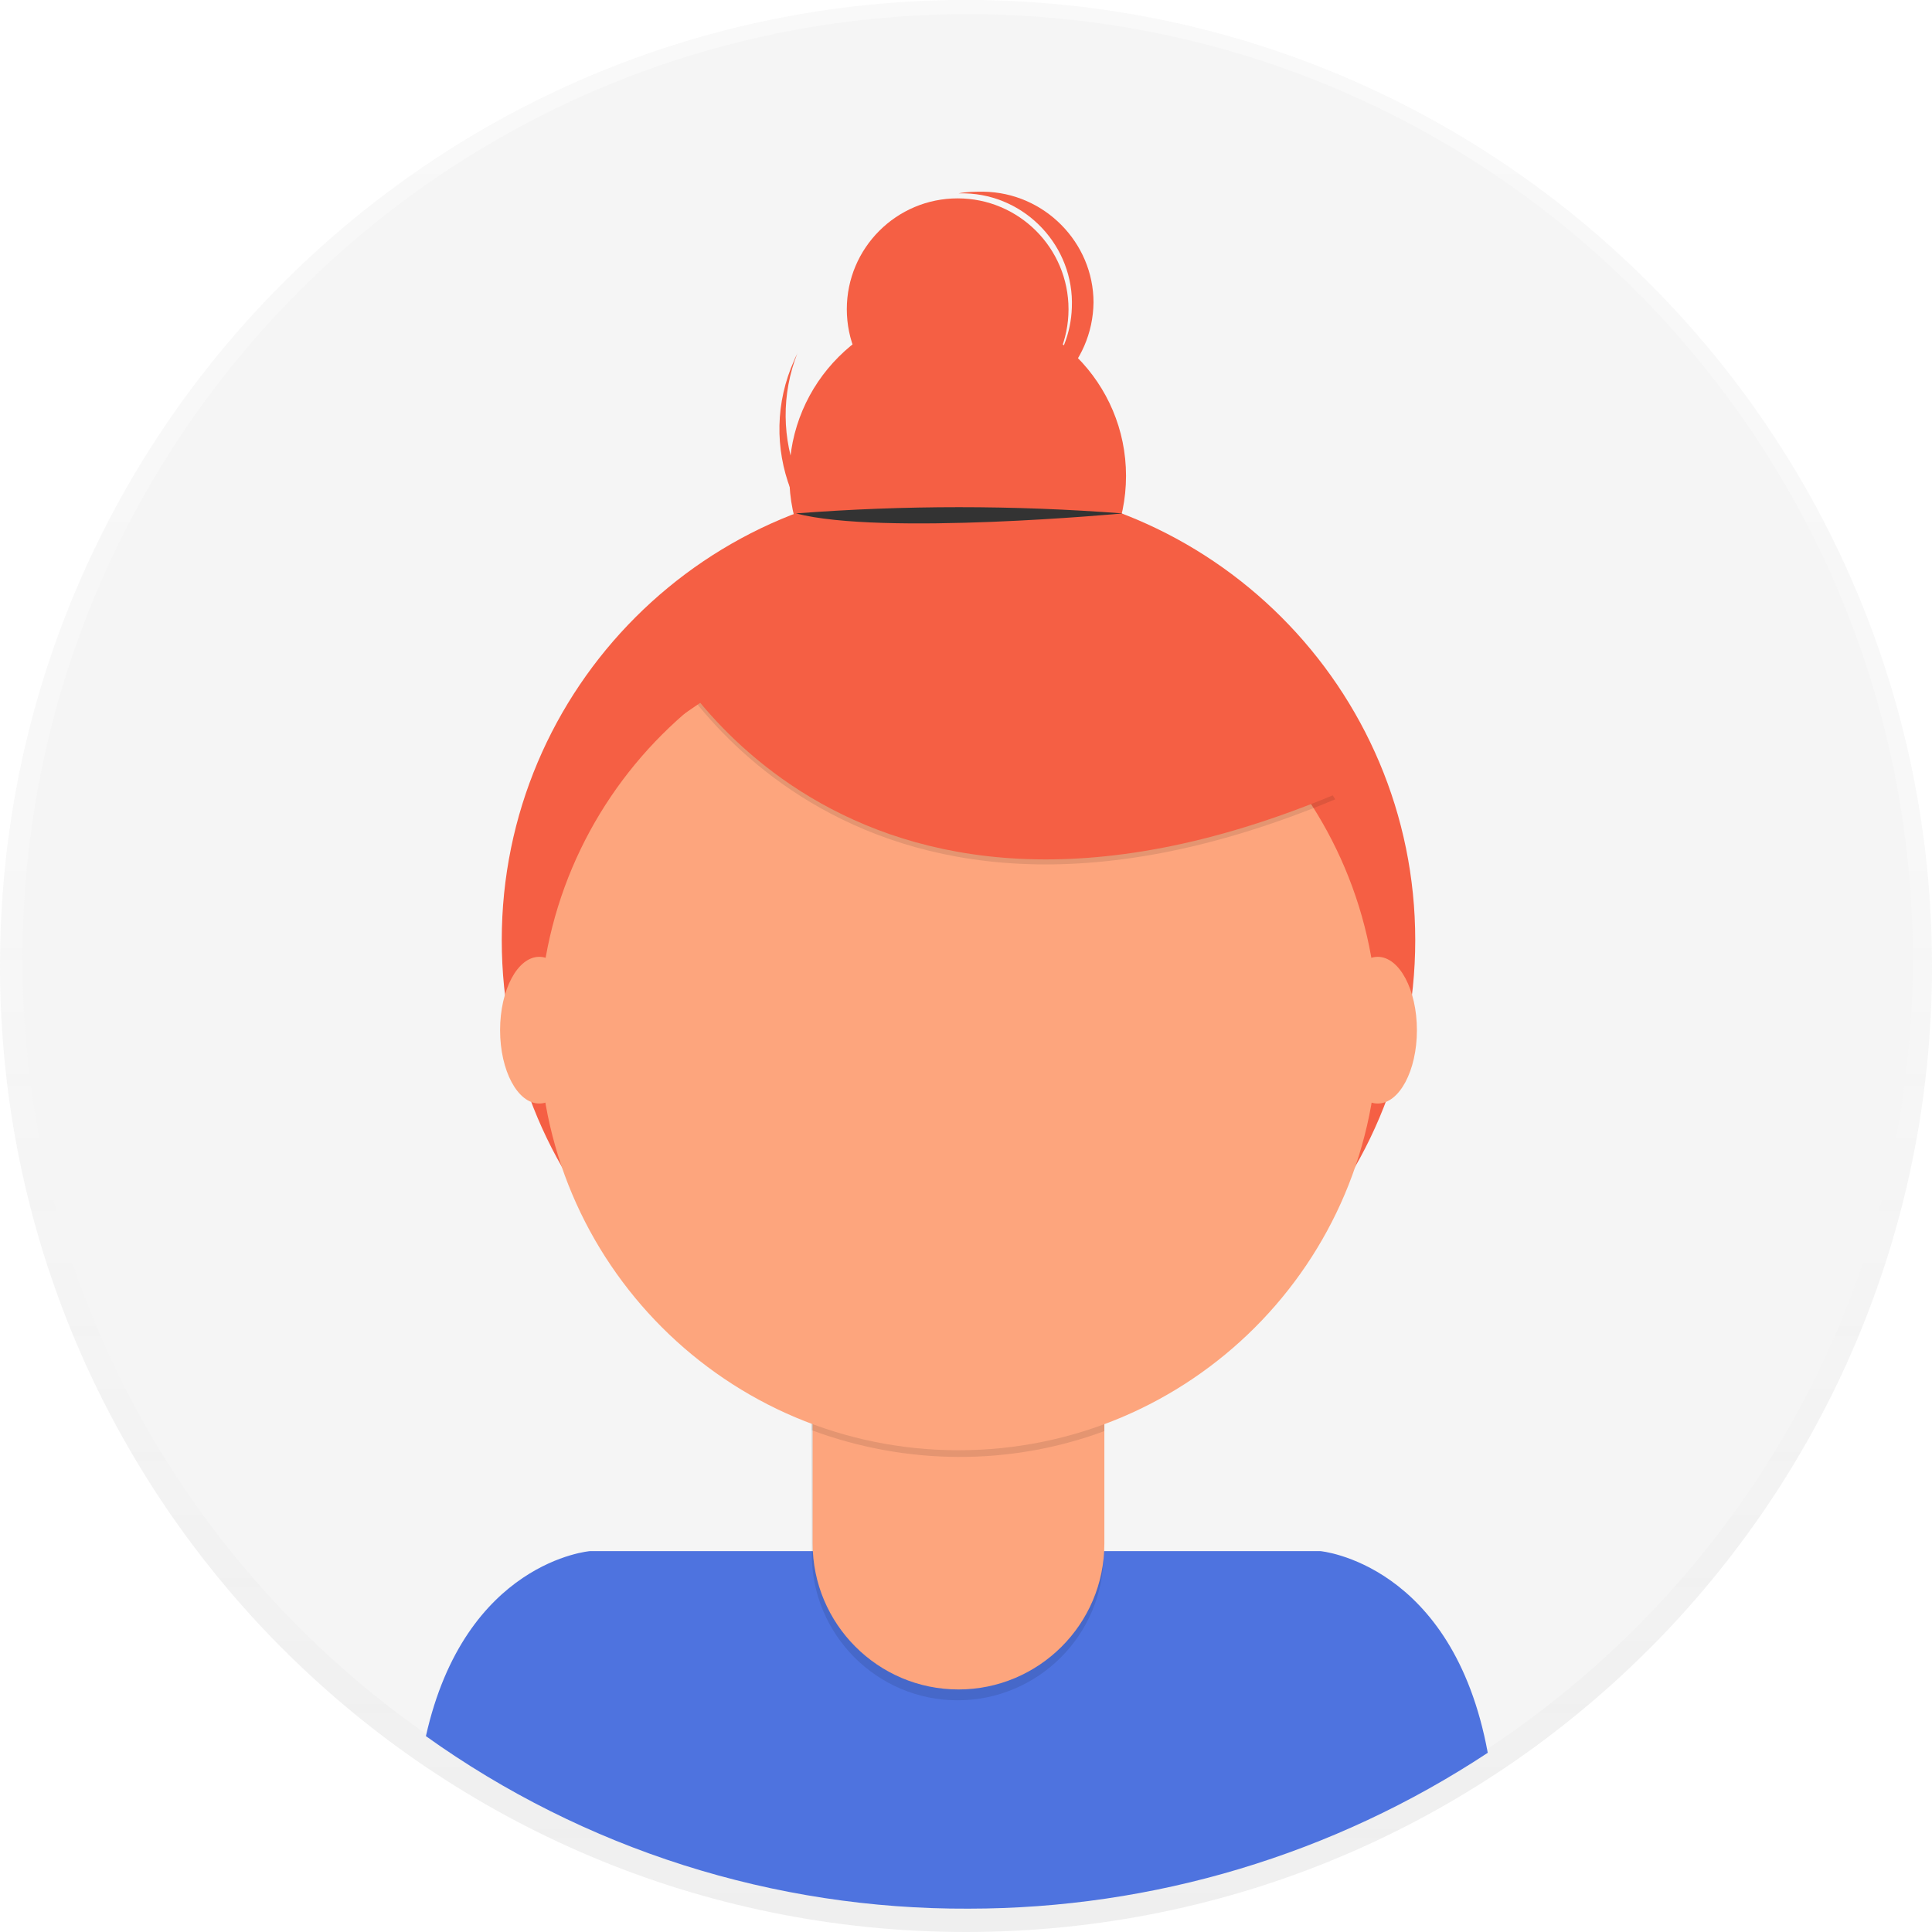
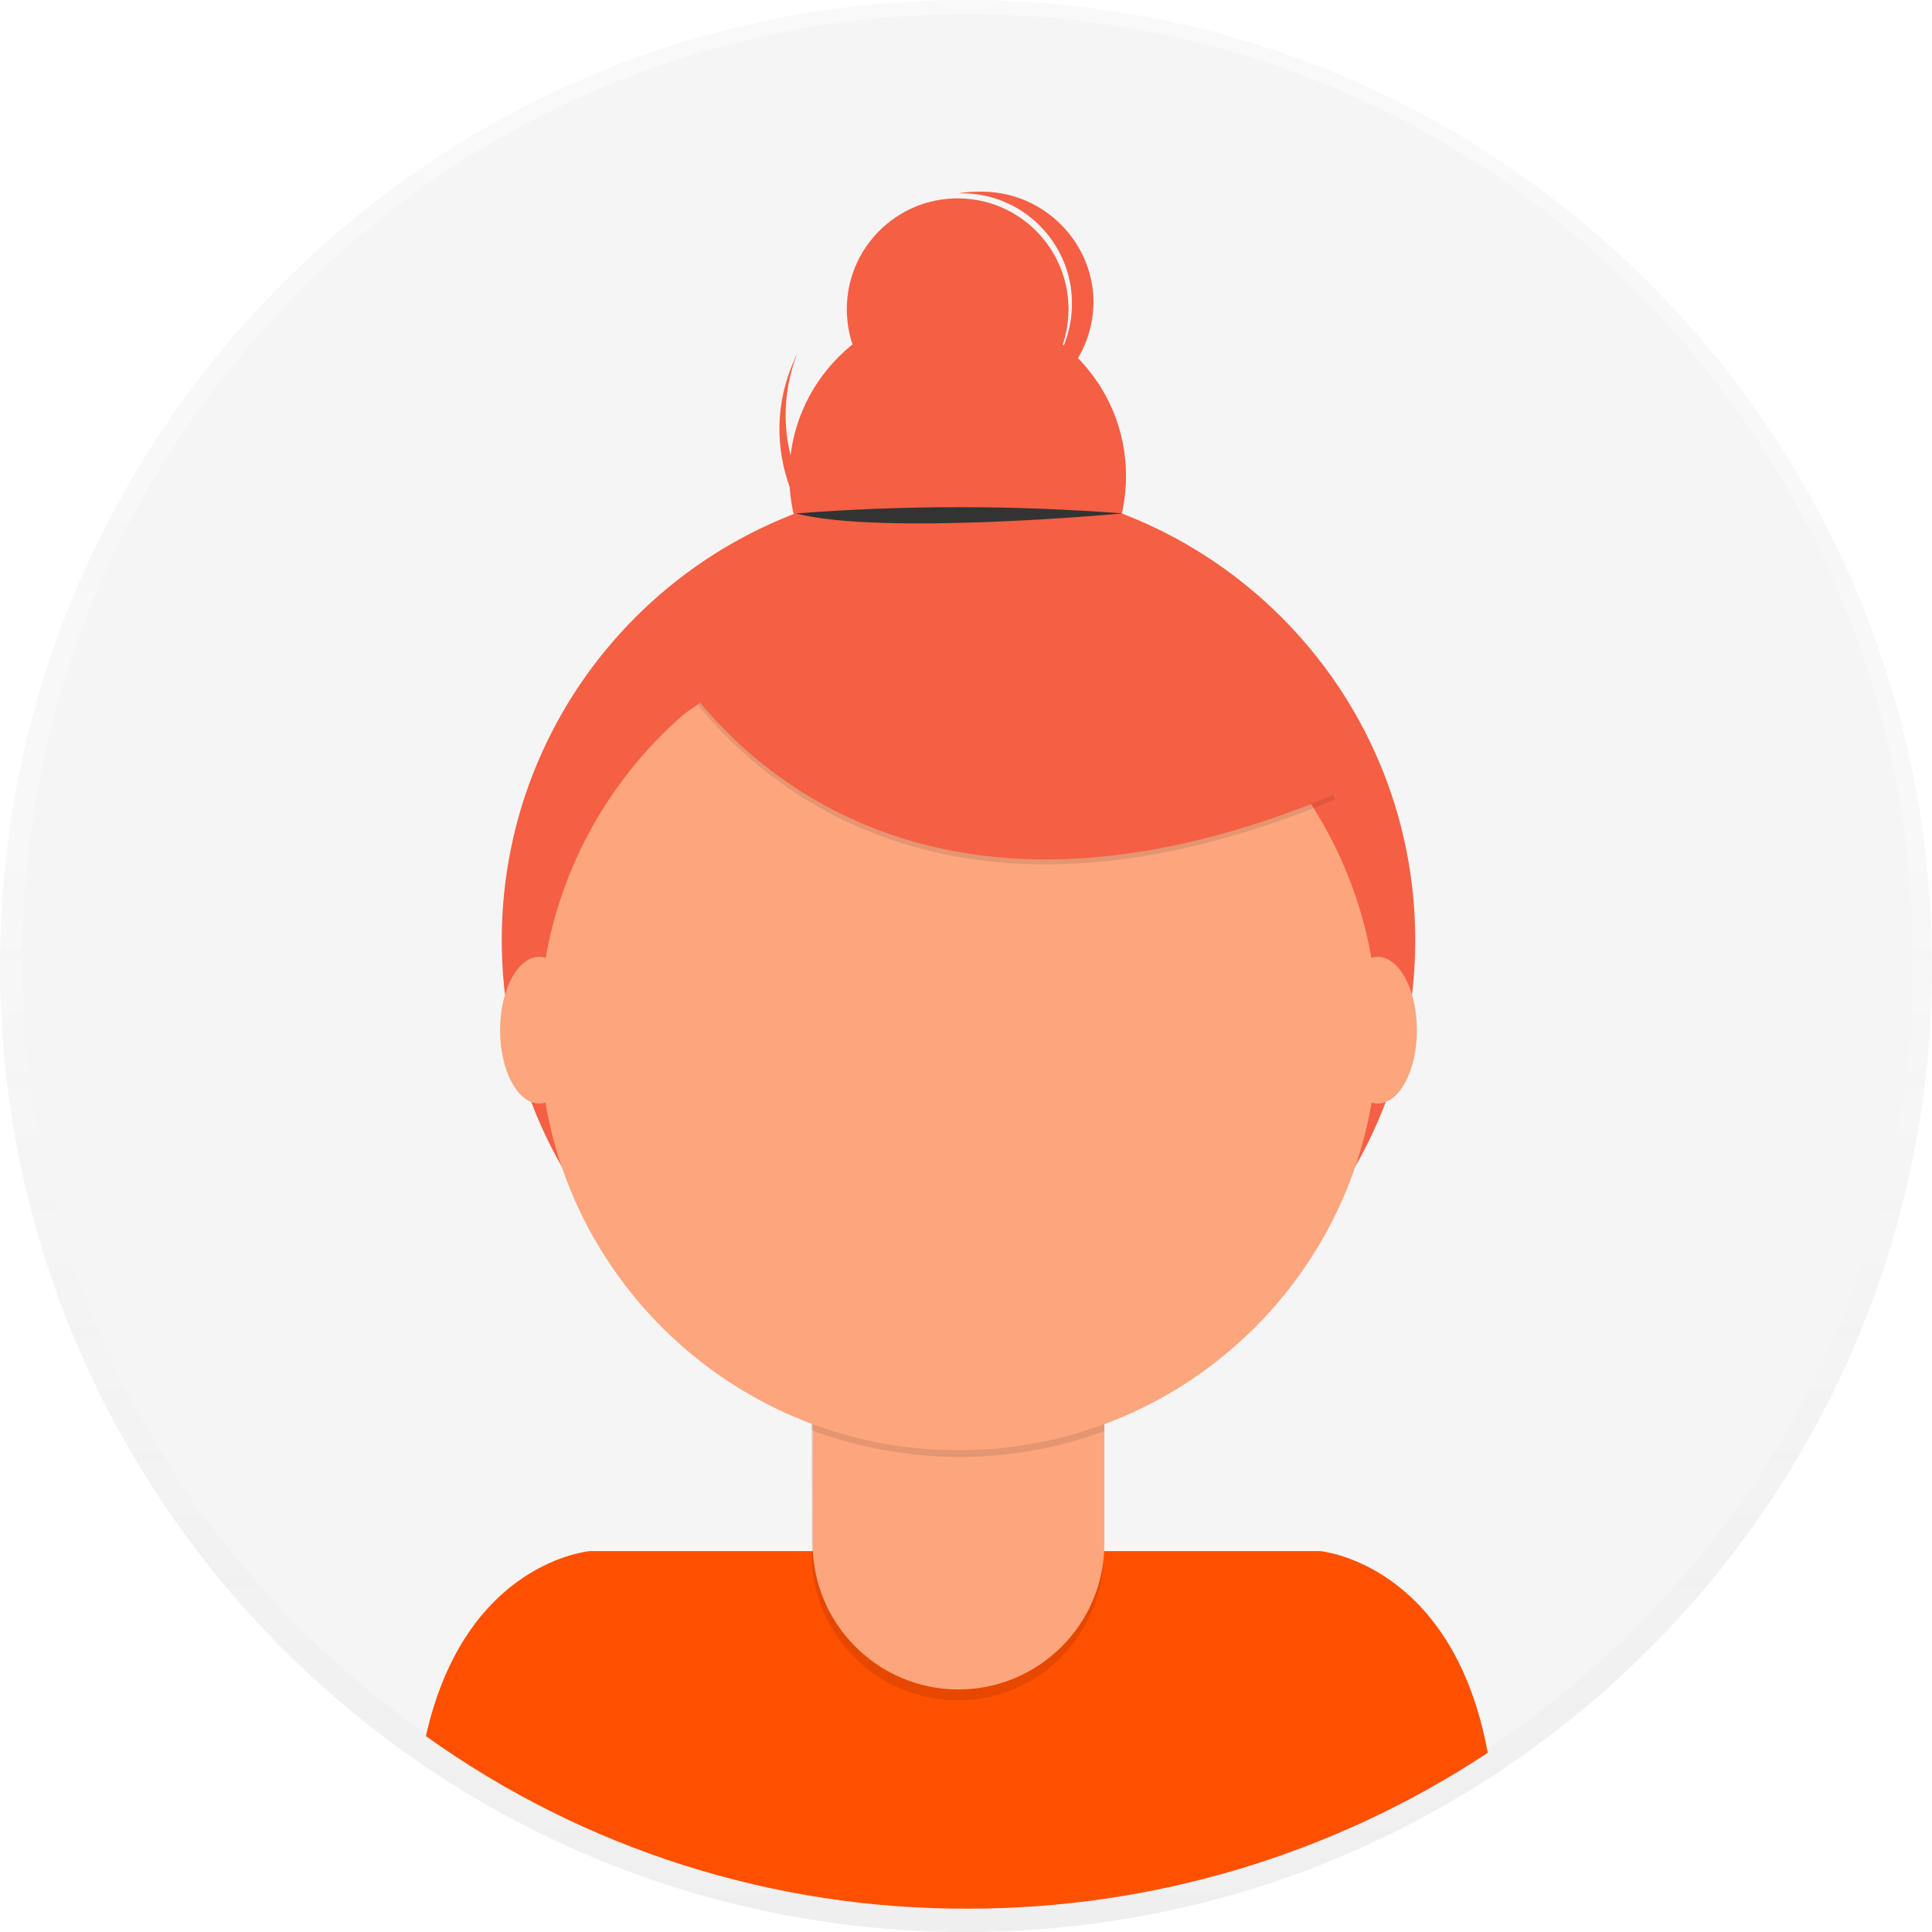
<svg xmlns="http://www.w3.org/2000/svg" version="1.1" id="_x38_8ce59e9-c4b8-4d1d-9d7a-ce0190159aa8" x="0px" y="0px" viewBox="0 0 231.8 231.8" style="enable-background:new 0 0 231.8 231.8;" xml:space="preserve">
  <style type="text/css">
	.st0{opacity:0.5;}
	.st1{fill:url(#SVGID_1_);}
	.st2{fill:#F5F5F5;}
- 	.st3{fill:#4E73DF;}
+ 	.st3{fill:#FF5000;}
	.st4{fill:#F55F44;}
	.st5{opacity:0.1;enable-background:new    ;}
	.st6{fill:#FDA57D;}
	.st7{fill:#333333;}
</style>
  <g class="st0">
    <linearGradient id="SVGID_1_" gradientUnits="userSpaceOnUse" x1="115.89" y1="9.36" x2="115.89" y2="241.14" gradientTransform="matrix(1 0 0 -1 0 241.14)">
      <stop offset="0" style="stop-color:#808080;stop-opacity:0.25" />
      <stop offset="0.54" style="stop-color:#808080;stop-opacity:0.12" />
      <stop offset="1" style="stop-color:#808080;stop-opacity:0.1" />
    </linearGradient>
    <circle class="st1" cx="115.9" cy="115.9" r="115.9" />
  </g>
  <circle class="st2" cx="116.1" cy="115.1" r="113.4" />
  <path class="st3" d="M116.2,229c22.2,0,43.8-6.5,62.3-18.7c-4.2-22.8-20.1-24.2-20.1-24.2H70.8c0,0-15,1.2-19.7,22.2  C70.1,221.9,92.9,229.1,116.2,229z" />
  <circle class="st4" cx="115" cy="112.8" r="54.8" />
  <path class="st5" d="M97.3,158.4h35.1l0,0v28.1c0,9.7-7.9,17.5-17.5,17.5l0,0l0,0c-9.7,0-17.5-7.9-17.5-17.5l0,0L97.3,158.4  L97.3,158.4z" />
  <path class="st6" d="M100.7,157.1h28.4c1.9,0,3.4,1.5,3.4,3.4l0,0v24.7c0,9.7-7.9,17.5-17.5,17.5l0,0l0,0c-9.7,0-17.5-7.9-17.5-17.5  l0,0v-24.7C97.4,158.6,98.8,157.1,100.7,157.1L100.7,157.1L100.7,157.1z" />
  <path class="st5" d="M97.4,171.6c11.3,4.2,23.8,4.3,35.1,0.1v-4.3H97.4V171.6z" />
  <circle class="st6" cx="115" cy="123.7" r="50.3" />
  <circle class="st4" cx="114.9" cy="57.1" r="20.2" />
  <circle class="st4" cx="114.9" cy="37.1" r="13.3" />
  <path class="st4" d="M106.2,68.2c-9.9-4.4-14.5-15.8-10.5-25.9c-0.1,0.3-0.3,0.6-0.4,0.9c-4.6,10.2,0,22.2,10.2,26.8  s22.2,0,26.8-10.2c0.1-0.3,0.2-0.6,0.4-0.9C127.6,68.5,116,72.6,106.2,68.2z" />
  <path class="st5" d="M79.2,77.9c0,0,21.2,43,81,18l-13.9-21.8l-24.7-8.9L79.2,77.9z" />
  <path class="st4" d="M79.2,77.3c0,0,21.2,43,81,18l-13.9-21.8l-24.7-8.9L79.2,77.3z" />
  <path class="st7" d="M95.5,61.6c13-1,26.1-1,39.2,0C134.7,61.6,105.8,64.3,95.5,61.6z" />
  <path class="st4" d="M118,23c-1,0-2,0-3,0.2h0.8c7.3,0.2,13.1,6.4,12.8,13.7c-0.2,6.2-4.7,11.5-10.8,12.6  c7.3,0.1,13.3-5.8,13.4-13.2C131.2,29.1,125.3,23.1,118,23L118,23z" />
  <ellipse class="st6" cx="64.7" cy="123.6" rx="4.7" ry="8.8" />
  <ellipse class="st6" cx="165.3" cy="123.6" rx="4.7" ry="8.8" />
  <polygon class="st4" points="76,78.6 85.8,73.5 88,81.6 82,85.7 " />
</svg>
